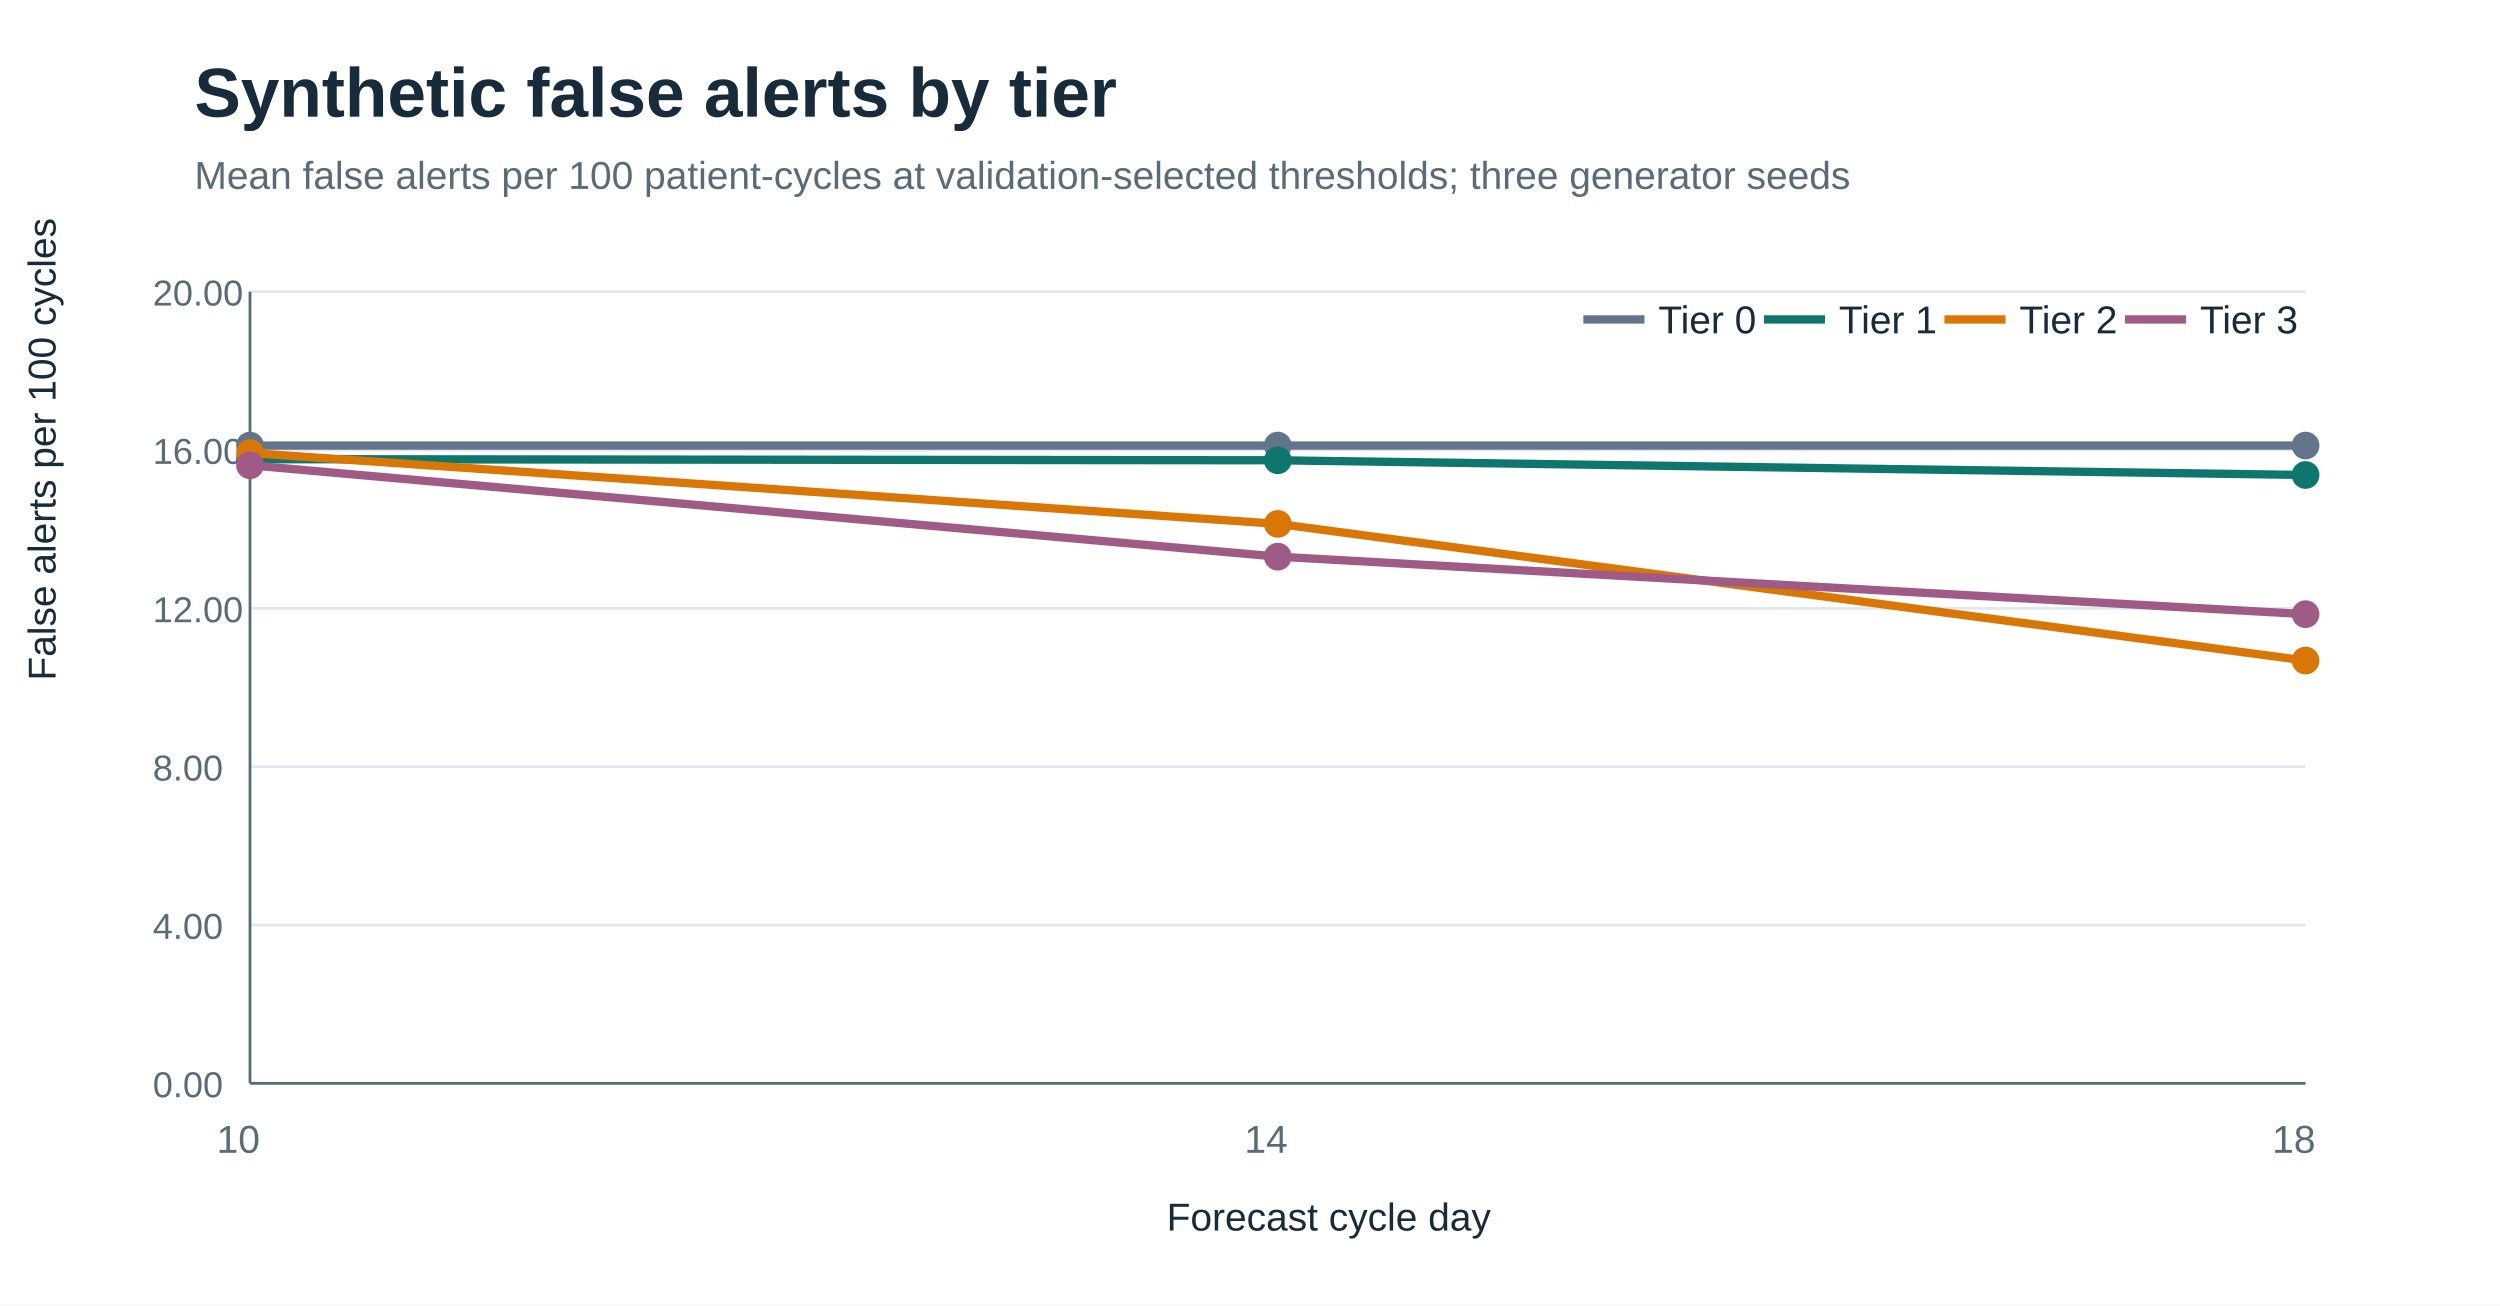
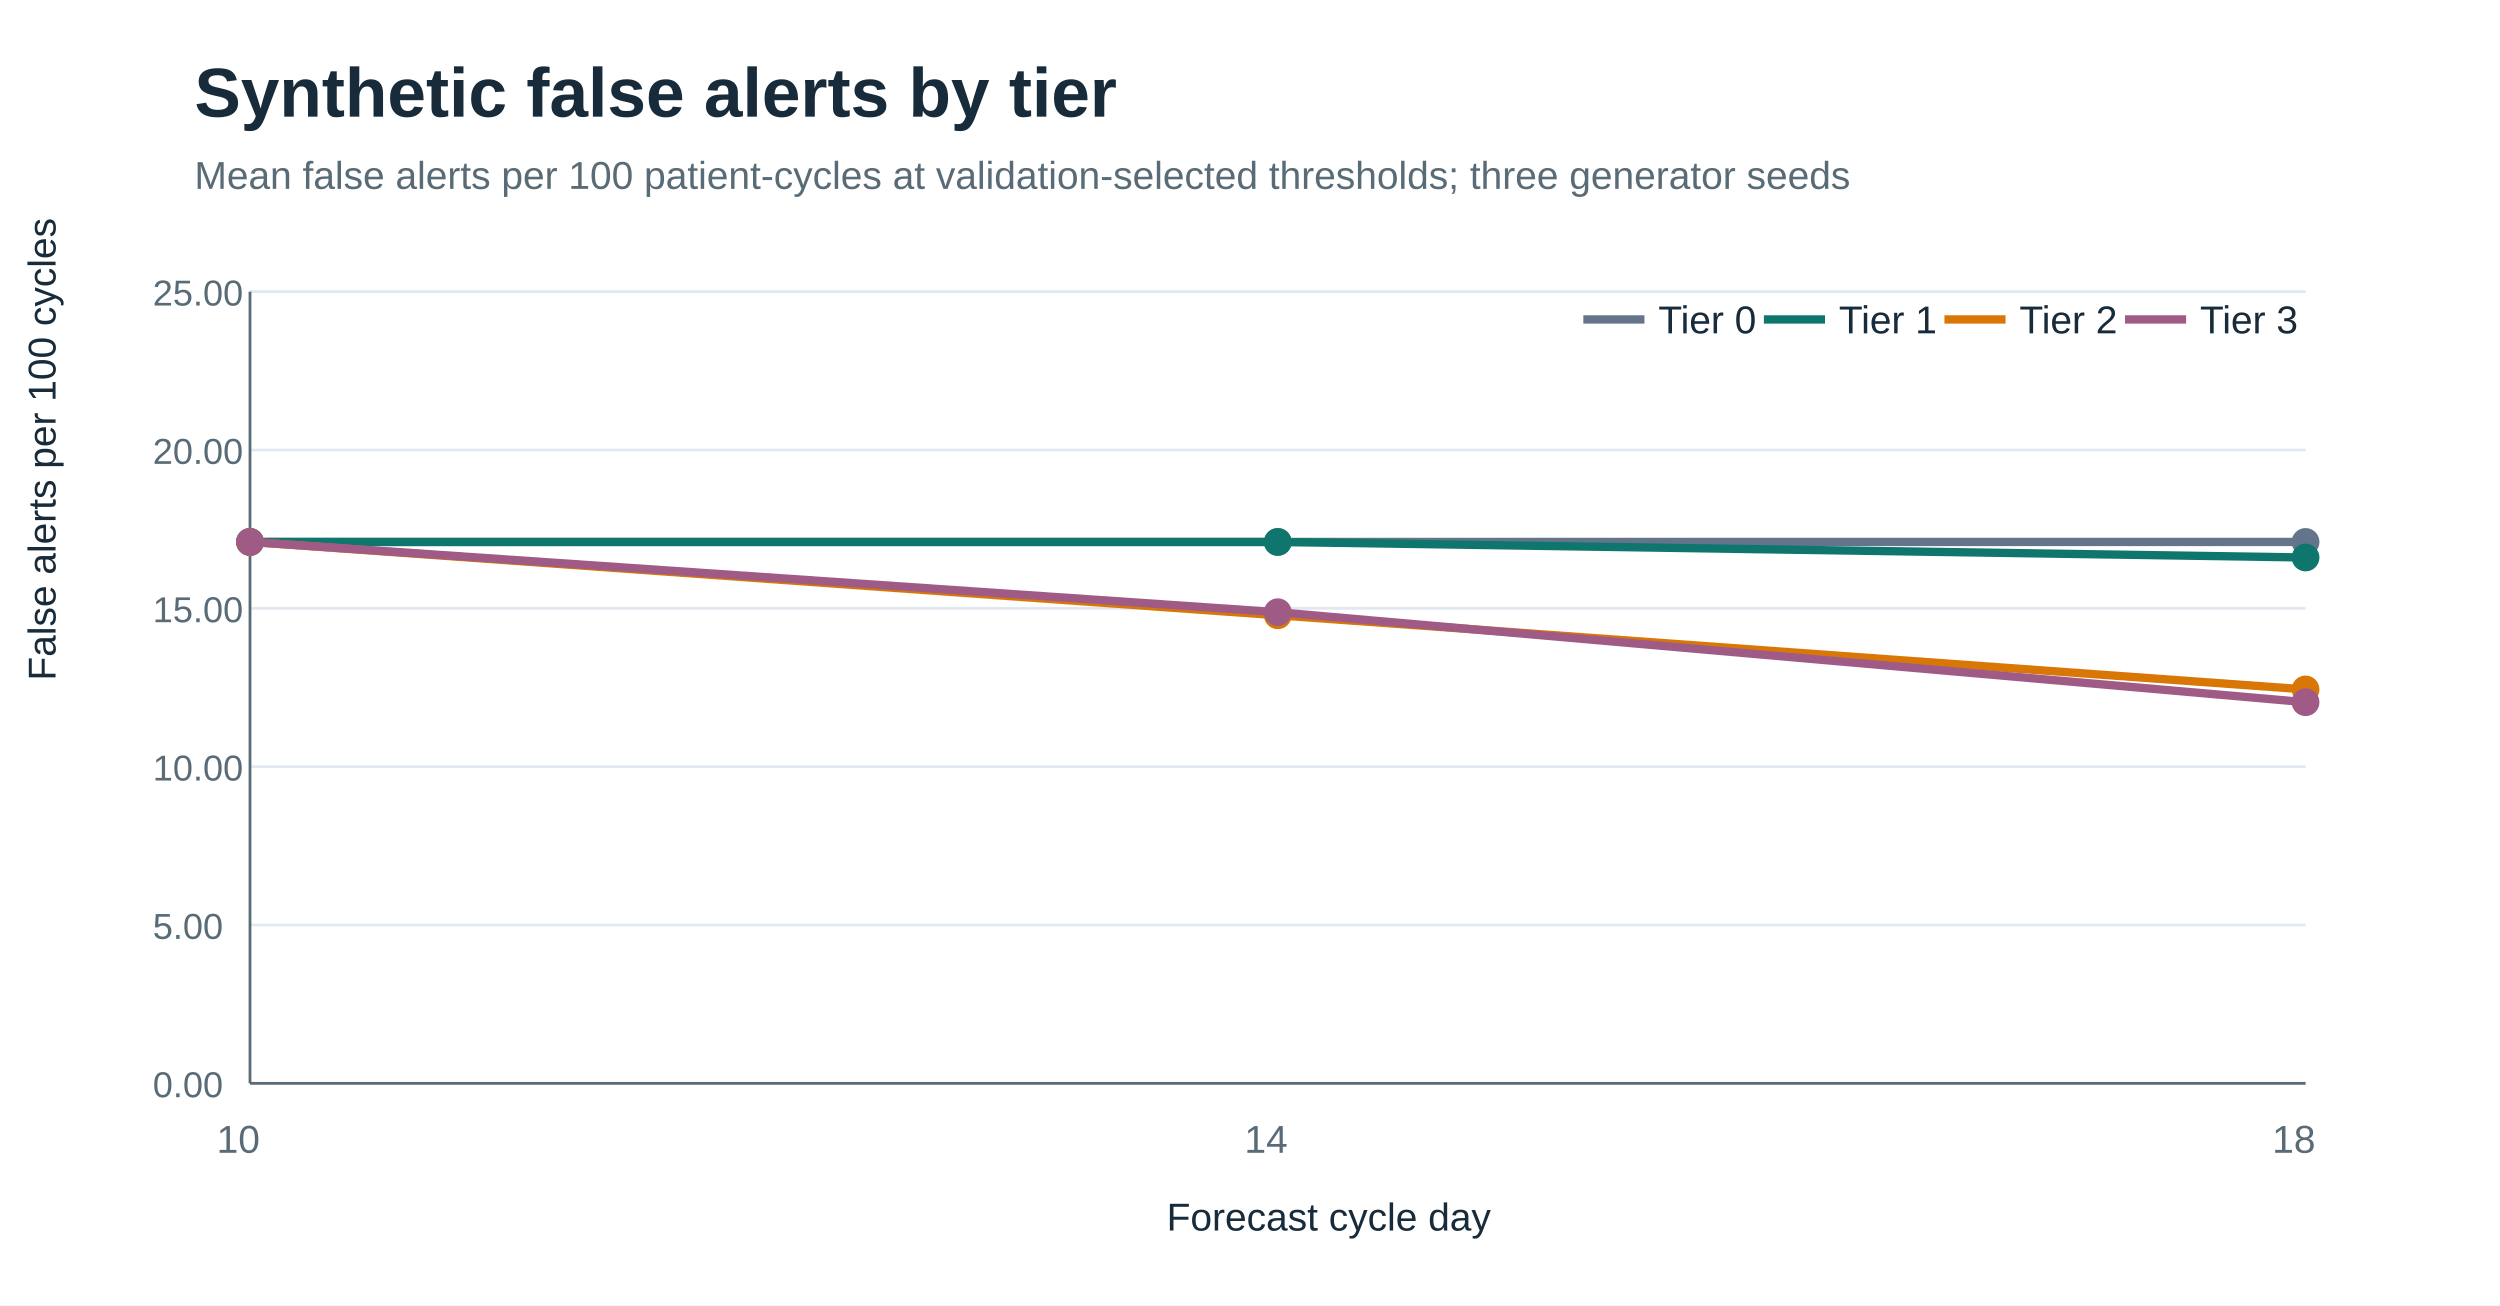
<svg xmlns="http://www.w3.org/2000/svg" width="900" height="470" viewBox="0 0 900 470">
  <rect width="900" height="470" fill="#ffffff" />
  <text x="70" y="42" font-family="Arial" font-size="25" font-weight="700" fill="#172b3a">Synthetic false alerts by tier</text>
  <text x="70" y="68" font-family="Arial" font-size="14" fill="#596b76">Mean false alerts per 100 patient-cycles at validation-selected thresholds; three generator seeds</text>
  <line x1="90" y1="390.0" x2="830" y2="390.0" stroke="#e2e8f0" />
  <text x="55" y="395.0" font-family="Arial" font-size="13" fill="#596b76">0.00</text>
  <line x1="90" y1="333.0" x2="830" y2="333.0" stroke="#e2e8f0" />
-   <text x="55" y="338.0" font-family="Arial" font-size="13" fill="#596b76">4.00</text>
+   <text x="55" y="338.0" font-family="Arial" font-size="13" fill="#596b76">5.00</text>
  <line x1="90" y1="276.0" x2="830" y2="276.0" stroke="#e2e8f0" />
-   <text x="55" y="281.0" font-family="Arial" font-size="13" fill="#596b76">8.00</text>
+   <text x="55" y="281.0" font-family="Arial" font-size="13" fill="#596b76">10.00</text>
  <line x1="90" y1="219.0" x2="830" y2="219.0" stroke="#e2e8f0" />
-   <text x="55" y="224.0" font-family="Arial" font-size="13" fill="#596b76">12.00</text>
+   <text x="55" y="224.0" font-family="Arial" font-size="13" fill="#596b76">15.00</text>
  <line x1="90" y1="162.0" x2="830" y2="162.0" stroke="#e2e8f0" />
-   <text x="55" y="167.0" font-family="Arial" font-size="13" fill="#596b76">16.00</text>
+   <text x="55" y="167.0" font-family="Arial" font-size="13" fill="#596b76">20.00</text>
  <line x1="90" y1="105.0" x2="830" y2="105.0" stroke="#e2e8f0" />
-   <text x="55" y="110.0" font-family="Arial" font-size="13" fill="#596b76">20.00</text>
+   <text x="55" y="110.0" font-family="Arial" font-size="13" fill="#596b76">25.00</text>
  <line x1="90" y1="105" x2="90" y2="390" stroke="#596b76" />
  <line x1="90" y1="390" x2="830" y2="390" stroke="#596b76" />
  <text x="20" y="245" transform="rotate(-90 20 245)" font-family="Arial" font-size="14" fill="#172b3a">False alerts per 100 cycles</text>
  <text x="78.0" y="415" font-family="Arial" font-size="14" fill="#596b76">10</text>
  <text x="448.0" y="415" font-family="Arial" font-size="14" fill="#596b76">14</text>
  <text x="818.0" y="415" font-family="Arial" font-size="14" fill="#596b76">18</text>
  <text x="420" y="443" font-family="Arial" font-size="14" fill="#172b3a">Forecast cycle day</text>
-   <circle cx="90.0" cy="160.4" r="5" fill="#64748b" />
-   <circle cx="460.0" cy="160.4" r="5" fill="#64748b" />
-   <circle cx="830.0" cy="160.4" r="5" fill="#64748b" />
-   <polyline points="90.0,160.4 460.0,160.4 830.0,160.4" fill="none" stroke="#64748b" stroke-width="3" />
+   <circle cx="90.0" cy="195.1" r="5" fill="#64748b" />
+   <circle cx="460.0" cy="195.1" r="5" fill="#64748b" />
+   <circle cx="830.0" cy="195.1" r="5" fill="#64748b" />
+   <polyline points="90.0,195.1 460.0,195.1 830.0,195.1" fill="none" stroke="#64748b" stroke-width="3" />
  <line x1="570" y1="115" x2="592" y2="115" stroke="#64748b" stroke-width="3" />
  <text x="597" y="120" font-family="Arial" font-size="14" fill="#172b3a">Tier 0</text>
-   <circle cx="90.0" cy="165.3" r="5" fill="#0f766e" />
-   <circle cx="460.0" cy="165.7" r="5" fill="#0f766e" />
-   <circle cx="830.0" cy="171.0" r="5" fill="#0f766e" />
-   <polyline points="90.0,165.3 460.0,165.7 830.0,171.0" fill="none" stroke="#0f766e" stroke-width="3" />
+   <circle cx="90.0" cy="195.1" r="5" fill="#0f766e" />
+   <circle cx="460.0" cy="195.1" r="5" fill="#0f766e" />
+   <circle cx="830.0" cy="200.7" r="5" fill="#0f766e" />
+   <polyline points="90.0,195.1 460.0,195.1 830.0,200.7" fill="none" stroke="#0f766e" stroke-width="3" />
  <line x1="635" y1="115" x2="657" y2="115" stroke="#0f766e" stroke-width="3" />
  <text x="662" y="120" font-family="Arial" font-size="14" fill="#172b3a">Tier 1</text>
-   <circle cx="90.0" cy="163.1" r="5" fill="#d97706" />
-   <circle cx="460.0" cy="188.6" r="5" fill="#d97706" />
-   <circle cx="830.0" cy="237.8" r="5" fill="#d97706" />
-   <polyline points="90.0,163.1 460.0,188.6 830.0,237.8" fill="none" stroke="#d97706" stroke-width="3" />
+   <circle cx="90.0" cy="195.1" r="5" fill="#d97706" />
+   <circle cx="460.0" cy="221.5" r="5" fill="#d97706" />
+   <circle cx="830.0" cy="248.2" r="5" fill="#d97706" />
+   <polyline points="90.0,195.1 460.0,221.5 830.0,248.2" fill="none" stroke="#d97706" stroke-width="3" />
  <line x1="700" y1="115" x2="722" y2="115" stroke="#d97706" stroke-width="3" />
  <text x="727" y="120" font-family="Arial" font-size="14" fill="#172b3a">Tier 2</text>
-   <circle cx="90.0" cy="167.5" r="5" fill="#9f5b86" />
-   <circle cx="460.0" cy="200.4" r="5" fill="#9f5b86" />
-   <circle cx="830.0" cy="221.1" r="5" fill="#9f5b86" />
-   <polyline points="90.0,167.5 460.0,200.4 830.0,221.1" fill="none" stroke="#9f5b86" stroke-width="3" />
+   <circle cx="90.0" cy="195.1" r="5" fill="#9f5b86" />
+   <circle cx="460.0" cy="220.4" r="5" fill="#9f5b86" />
+   <circle cx="830.0" cy="252.8" r="5" fill="#9f5b86" />
+   <polyline points="90.0,195.1 460.0,220.4 830.0,252.8" fill="none" stroke="#9f5b86" stroke-width="3" />
  <line x1="765" y1="115" x2="787" y2="115" stroke="#9f5b86" stroke-width="3" />
  <text x="792" y="120" font-family="Arial" font-size="14" fill="#172b3a">Tier 3</text>
</svg>
